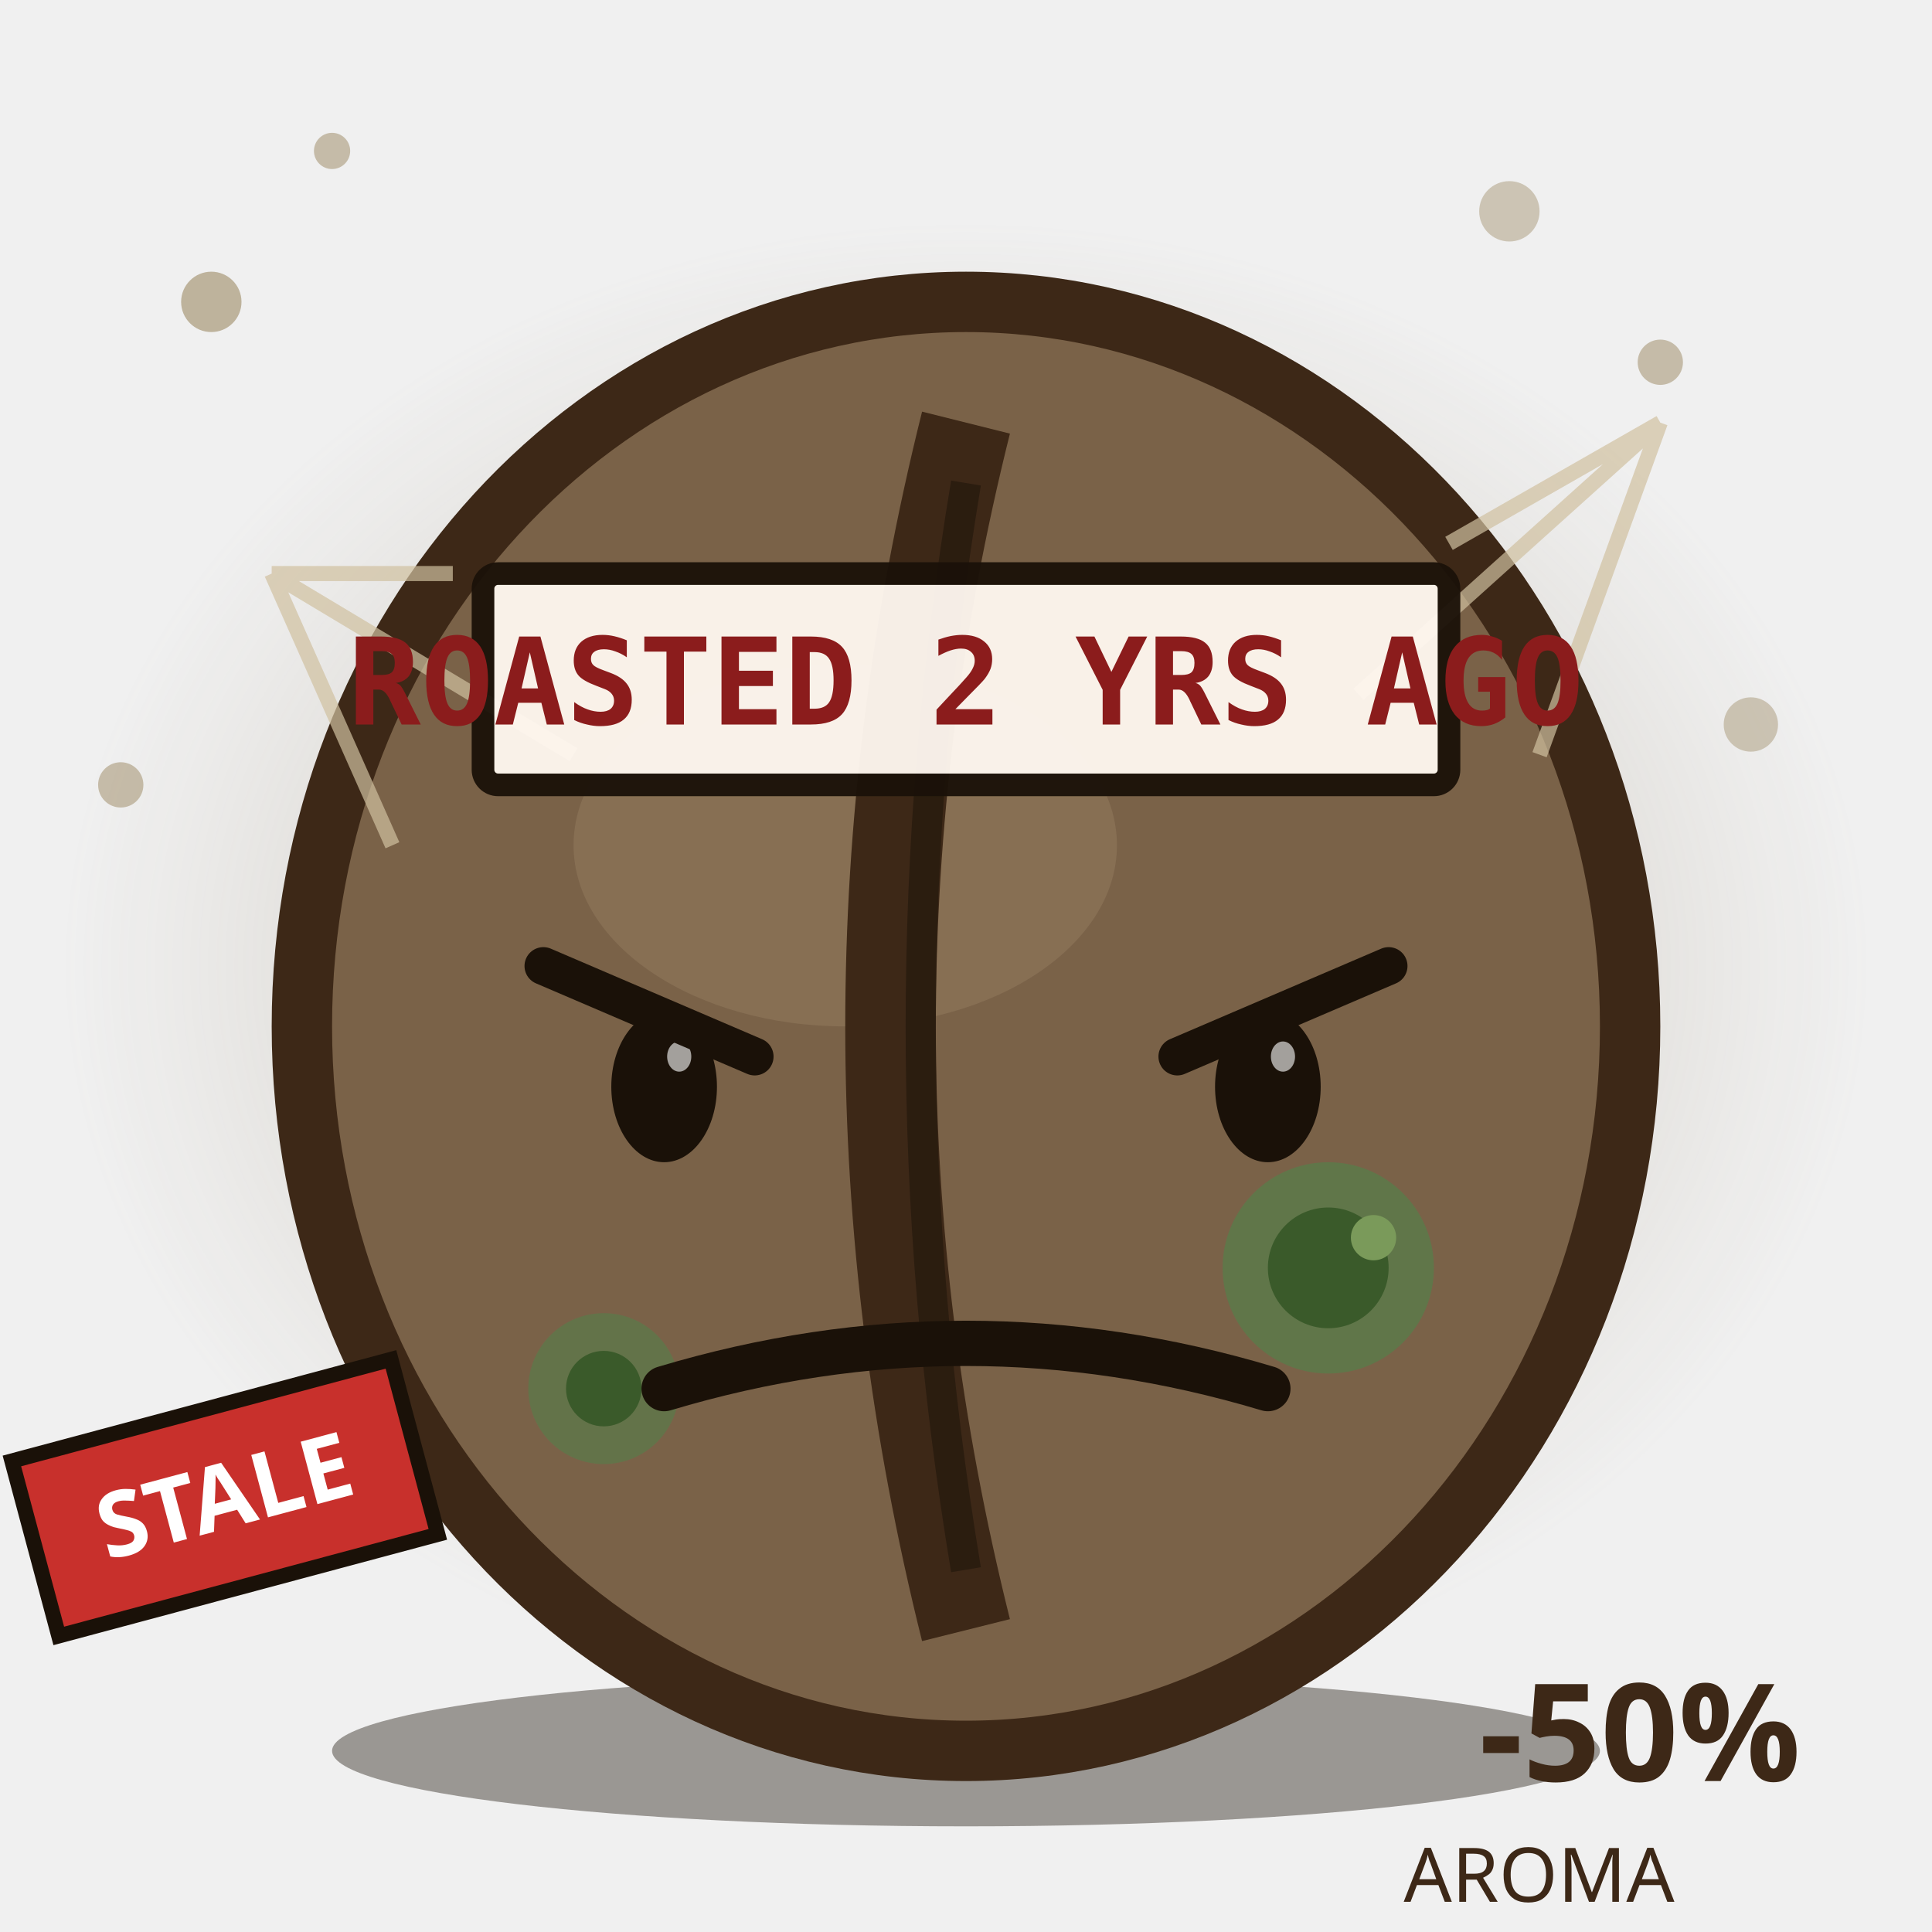
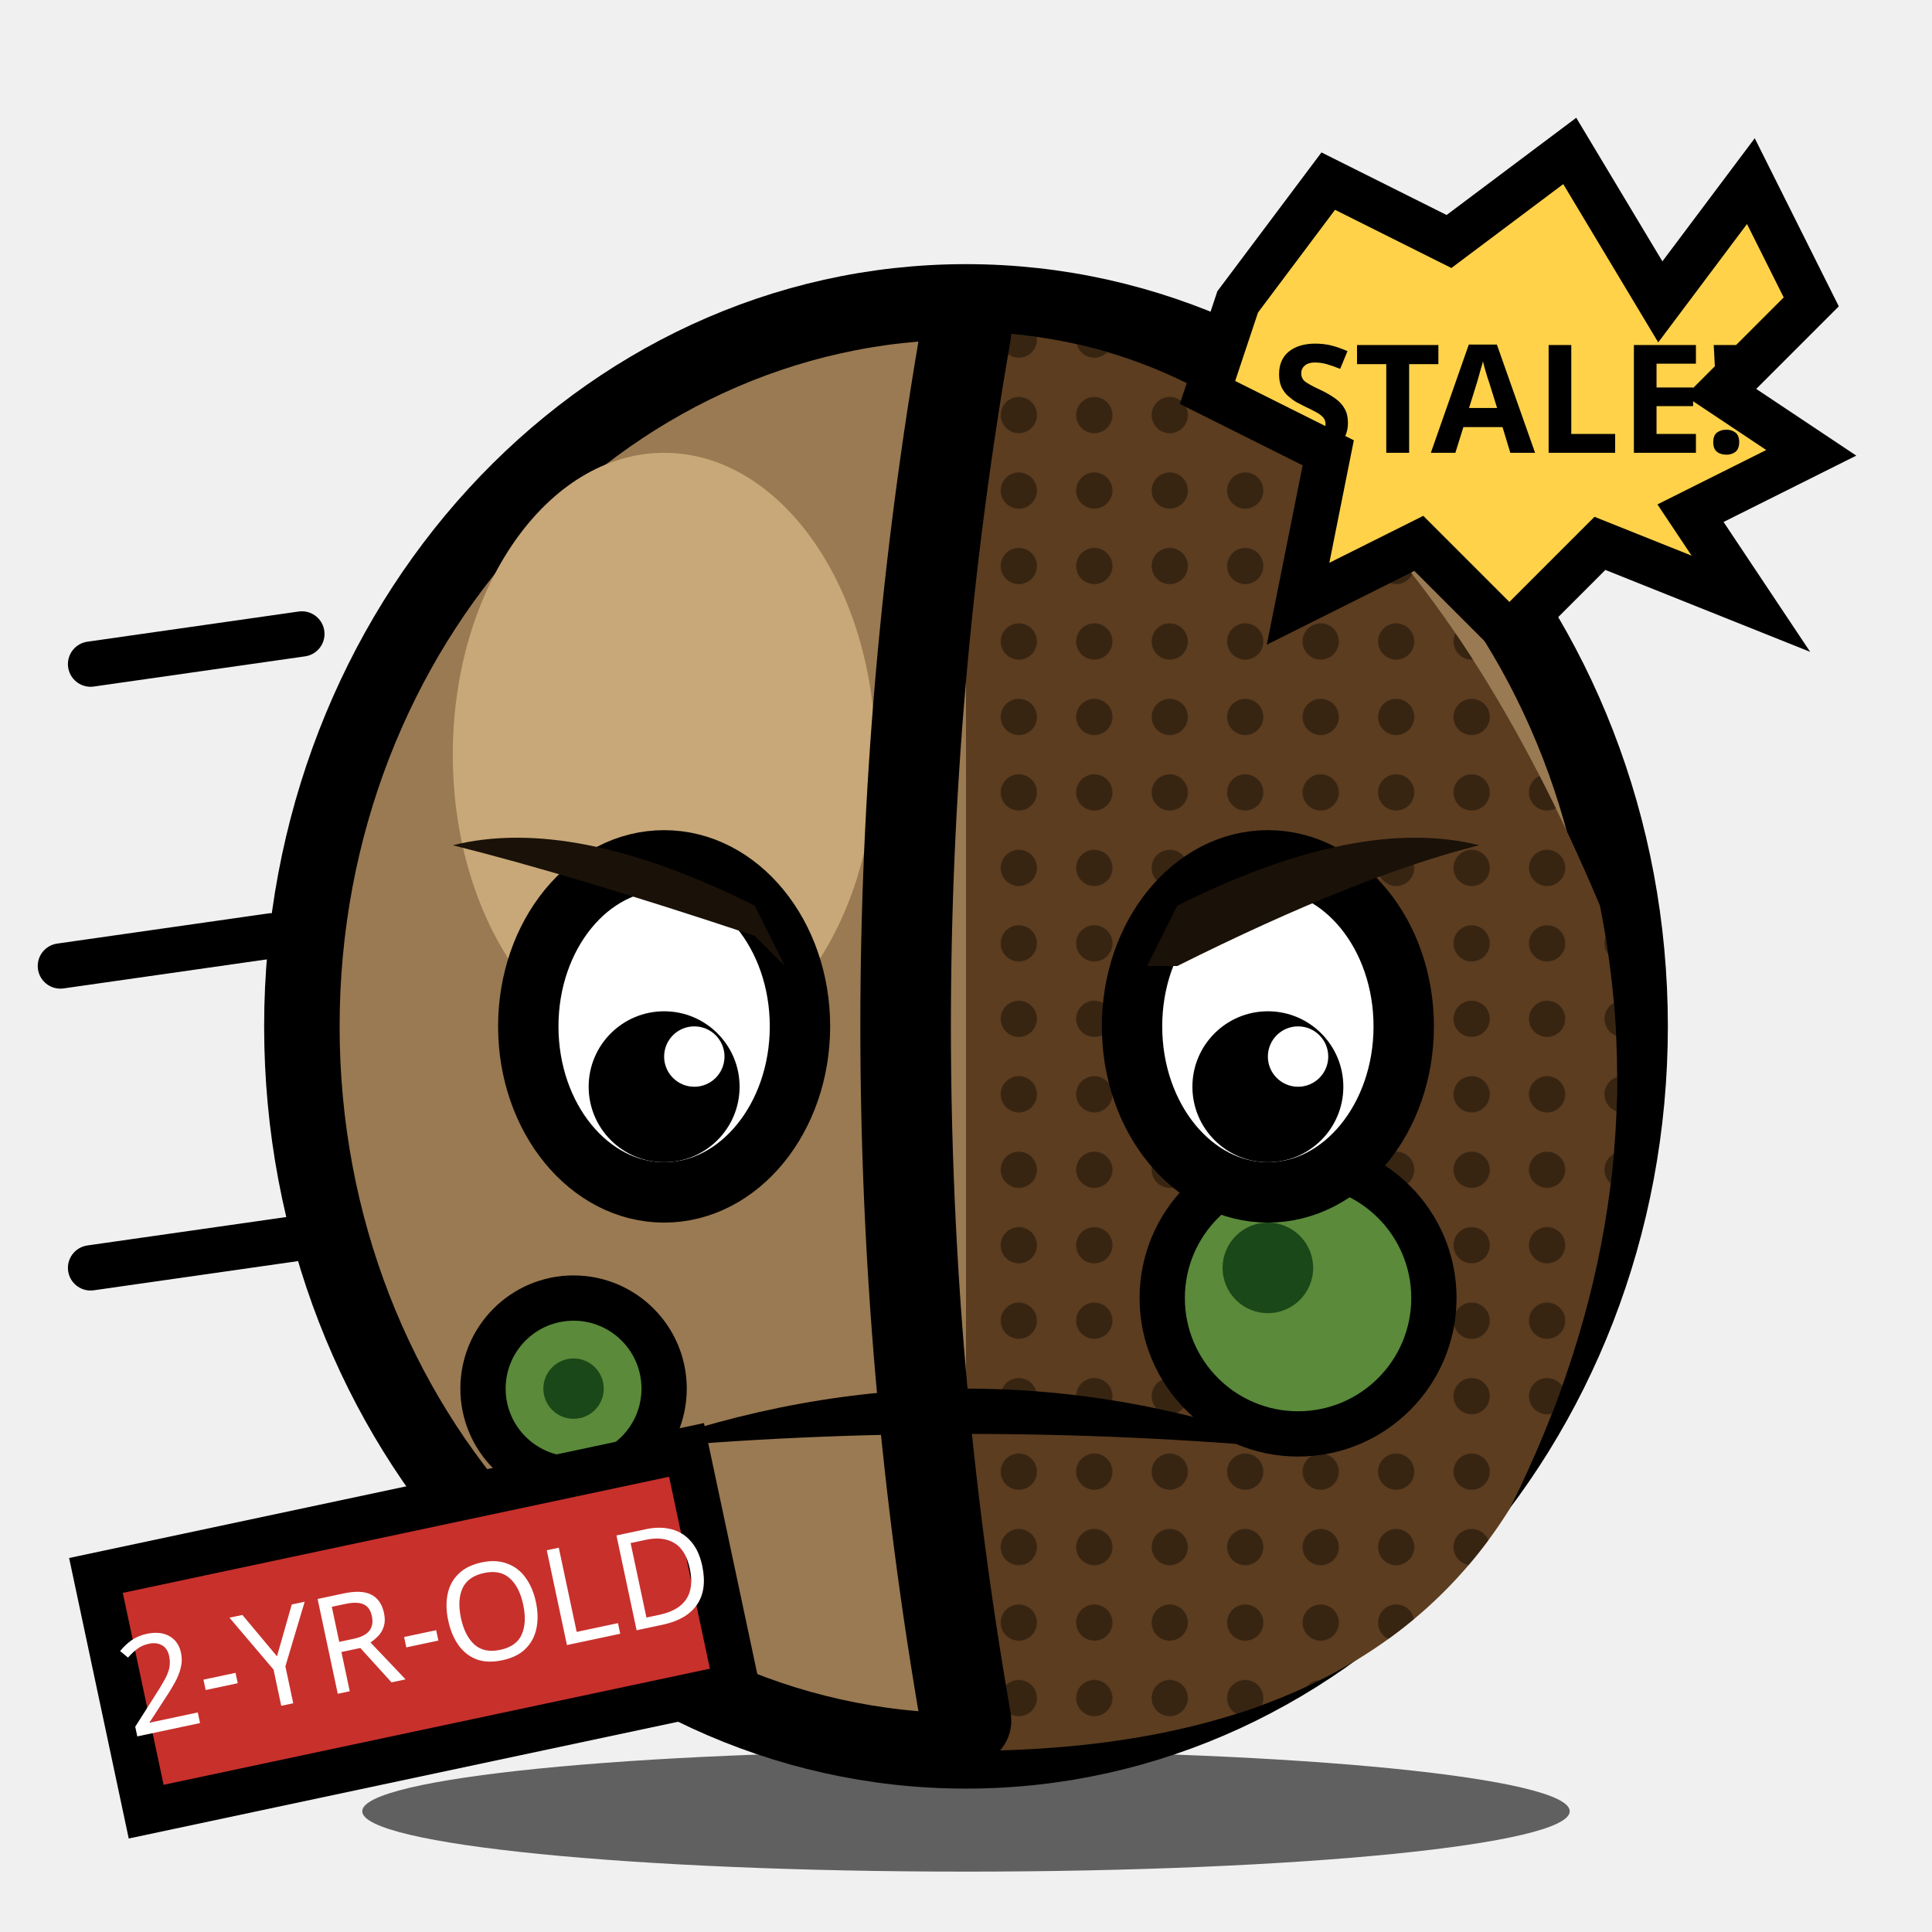
<svg xmlns="http://www.w3.org/2000/svg" viewBox="0 0 128 128" width="128" height="128">
  <defs>
-     <radialGradient id="dustcloud" cx="0.5" cy="0.5">
-       <stop offset="0" stop-color="#8b7a5c" stop-opacity="0.4" />
-       <stop offset="1" stop-color="#8b7a5c" stop-opacity="0" />
-     </radialGradient>
+     <pattern id="halftone-dark" x="0" y="0" width="5" height="5" patternUnits="userSpaceOnUse">
+       <circle cx="2.5" cy="2.5" r="1.2" fill="#1a1108" opacity="0.55" />
+     </pattern>
+     <pattern id="halftone-mid" x="0" y="0" width="6" height="6" patternUnits="userSpaceOnUse">
+       <circle cx="3" cy="3" r="1.0" fill="#3d2817" opacity="0.4" />
+     </pattern>
  </defs>
-   <ellipse cx="64" cy="116" rx="42" ry="5" fill="#1a1108" opacity="0.4" />
-   <ellipse cx="64" cy="64" rx="60" ry="50" fill="url(#dustcloud)" />
-   <circle cx="14" cy="20" r="2" fill="#a89878" opacity="0.7" />
-   <circle cx="110" cy="24" r="1.5" fill="#a89878" opacity="0.6" />
-   <circle cx="100" cy="14" r="2" fill="#a89878" opacity="0.5" />
-   <circle cx="22" cy="10" r="1.2" fill="#a89878" opacity="0.6" />
-   <circle cx="116" cy="48" r="1.8" fill="#a89878" opacity="0.5" />
-   <circle cx="8" cy="52" r="1.5" fill="#a89878" opacity="0.6" />
-   <ellipse cx="64" cy="68" rx="44" ry="48" fill="#7a6248" stroke="#3d2817" stroke-width="4" />
-   <ellipse cx="56" cy="56" rx="18" ry="12" fill="#9a8265" opacity="0.4" />
-   <path d="M 64 28 Q 54 68 64 108" fill="none" stroke="#3d2817" stroke-width="6" />
-   <path d="M 64 32 Q 58 68 64 104" fill="none" stroke="#1a1108" stroke-width="2" opacity="0.5" />
-   <path d="M 18 38 L 38 50 M 18 38 L 26 56 M 18 38 L 30 38" stroke="#d0c0a0" stroke-width="1" opacity="0.7" />
-   <path d="M 110 28 L 90 46 M 110 28 L 102 50 M 110 28 L 96 36" stroke="#d0c0a0" stroke-width="1" opacity="0.7" />
-   <circle cx="88" cy="84" r="7" fill="#5a7a4a" opacity="0.8" />
-   <circle cx="88" cy="84" r="4" fill="#3a5a2a" />
-   <circle cx="91" cy="82" r="1.5" fill="#7a9a5a" />
-   <circle cx="40" cy="92" r="5" fill="#5a7a4a" opacity="0.7" />
-   <circle cx="40" cy="92" r="2.5" fill="#3a5a2a" />
-   <ellipse cx="44" cy="72" rx="3.5" ry="5" fill="#1a1108" />
-   <ellipse cx="84" cy="72" rx="3.5" ry="5" fill="#1a1108" />
-   <ellipse cx="45" cy="70" rx="0.8" ry="1" fill="#fff" opacity="0.6" />
-   <ellipse cx="85" cy="70" rx="0.8" ry="1" fill="#fff" opacity="0.6" />
-   <path d="M 36 64 L 50 70" stroke="#1a1108" stroke-width="2.5" stroke-linecap="round" />
-   <path d="M 78 70 L 92 64" stroke="#1a1108" stroke-width="2.5" stroke-linecap="round" />
-   <path d="M 44 92 Q 64 86 84 92" fill="none" stroke="#1a1108" stroke-width="3" stroke-linecap="round" />
-   <rect x="32" y="38" width="64" height="14" fill="#fff8f0" stroke="#1a1108" stroke-width="1.5" rx="1" opacity="0.95" />
-   <text x="64" y="48" text-anchor="middle" font-family="monospace" font-size="8" font-weight="bold" fill="#8b1c1c">ROASTED 2 YRS AGO</text>
-   <g transform="rotate(-15 12 100)">
-     <rect x="2" y="94" width="26" height="12" fill="#c8302c" stroke="#1a1108" stroke-width="1" />
-     <text x="15" y="102" text-anchor="middle" font-family="sans-serif" font-size="6" font-weight="bold" fill="#fff">STALE</text>
+   <ellipse cx="64" cy="120" rx="40" ry="4" fill="#000" opacity="0.6" />
+   <line x1="6" y1="44" x2="20" y2="42" stroke="#000" stroke-width="3" stroke-linecap="round" />
+   <line x1="4" y1="64" x2="18" y2="62" stroke="#000" stroke-width="3" stroke-linecap="round" />
+   <line x1="6" y1="84" x2="20" y2="82" stroke="#000" stroke-width="3" stroke-linecap="round" />
+   <ellipse cx="64" cy="68" rx="44" ry="48" fill="#9a7a52" stroke="#000" stroke-width="5" />
+   <path d="M 64 22 Q 90 22 106 60 Q 110 80 100 100 Q 90 116 64 116 Q 64 22 64 22 Z" fill="#5c3d20" />
+   <path d="M 64 22 Q 90 22 106 60 Q 110 80 100 100 Q 90 116 64 116 Q 64 22 64 22 Z" fill="url(#halftone-dark)" />
+   <ellipse cx="44" cy="50" rx="14" ry="20" fill="#c8a878" />
+   <path d="M 64 22 Q 56 68 64 114" fill="none" stroke="#000" stroke-width="6" stroke-linecap="round" />
+   <circle cx="86" cy="86" r="9" fill="#5a8a3a" stroke="#000" stroke-width="3" />
+   <circle cx="84" cy="84" r="3" fill="#1a4818" />
+   <circle cx="38" cy="92" r="6" fill="#5a8a3a" stroke="#000" stroke-width="3" />
+   <circle cx="38" cy="92" r="2" fill="#1a4818" />
+   <ellipse cx="44" cy="68" rx="9" ry="11" fill="#fff" stroke="#000" stroke-width="4" />
+   <ellipse cx="84" cy="68" rx="9" ry="11" fill="#fff" stroke="#000" stroke-width="4" />
+   <circle cx="44" cy="72" r="5" fill="#000" />
+   <circle cx="84" cy="72" r="5" fill="#000" />
+   <circle cx="46" cy="70" r="2" fill="#fff" />
+   <circle cx="86" cy="70" r="2" fill="#fff" />
+   <path d="M 30 56 Q 38 58 50 62 L 52 64 L 50 60 Q 38 54 30 56 Z" fill="#1a1108" />
+   <path d="M 78 64 Q 90 58 98 56 Q 90 54 78 60 L 76 64 Z" fill="#1a1108" />
+   <path d="M 42 96 Q 64 88 86 96 Q 64 94 42 96 Z" fill="#000" />
+   <g transform="translate(82 8)">
+     <polygon points="0,12 6,4 14,8 22,2 28,12 34,4 38,12 32,18 38,22 30,26 34,32 24,28 18,34 12,28 4,32 6,22 -2,18" fill="#ffd24a" stroke="#000" stroke-width="3" />
+     <text x="18" y="22" text-anchor="middle" font-family="Impact, sans-serif" font-size="10" font-weight="bold" fill="#000">STALE!</text>
  </g>
-   <text x="98" y="118" font-family="sans-serif" font-size="9" font-weight="bold" fill="#3d2817">-50%</text>
-   <text x="93" y="126" font-family="sans-serif" font-size="5" fill="#3d2817">AROMA</text>
+   <g transform="rotate(-12 28 110)">
+     <rect x="8" y="100" width="40" height="16" fill="#c8302c" stroke="#000" stroke-width="3" />
+     <text x="28" y="111" text-anchor="middle" font-family="Impact, sans-serif" font-size="9" fill="#fff">2-YR-OLD</text>
+   </g>
</svg>
